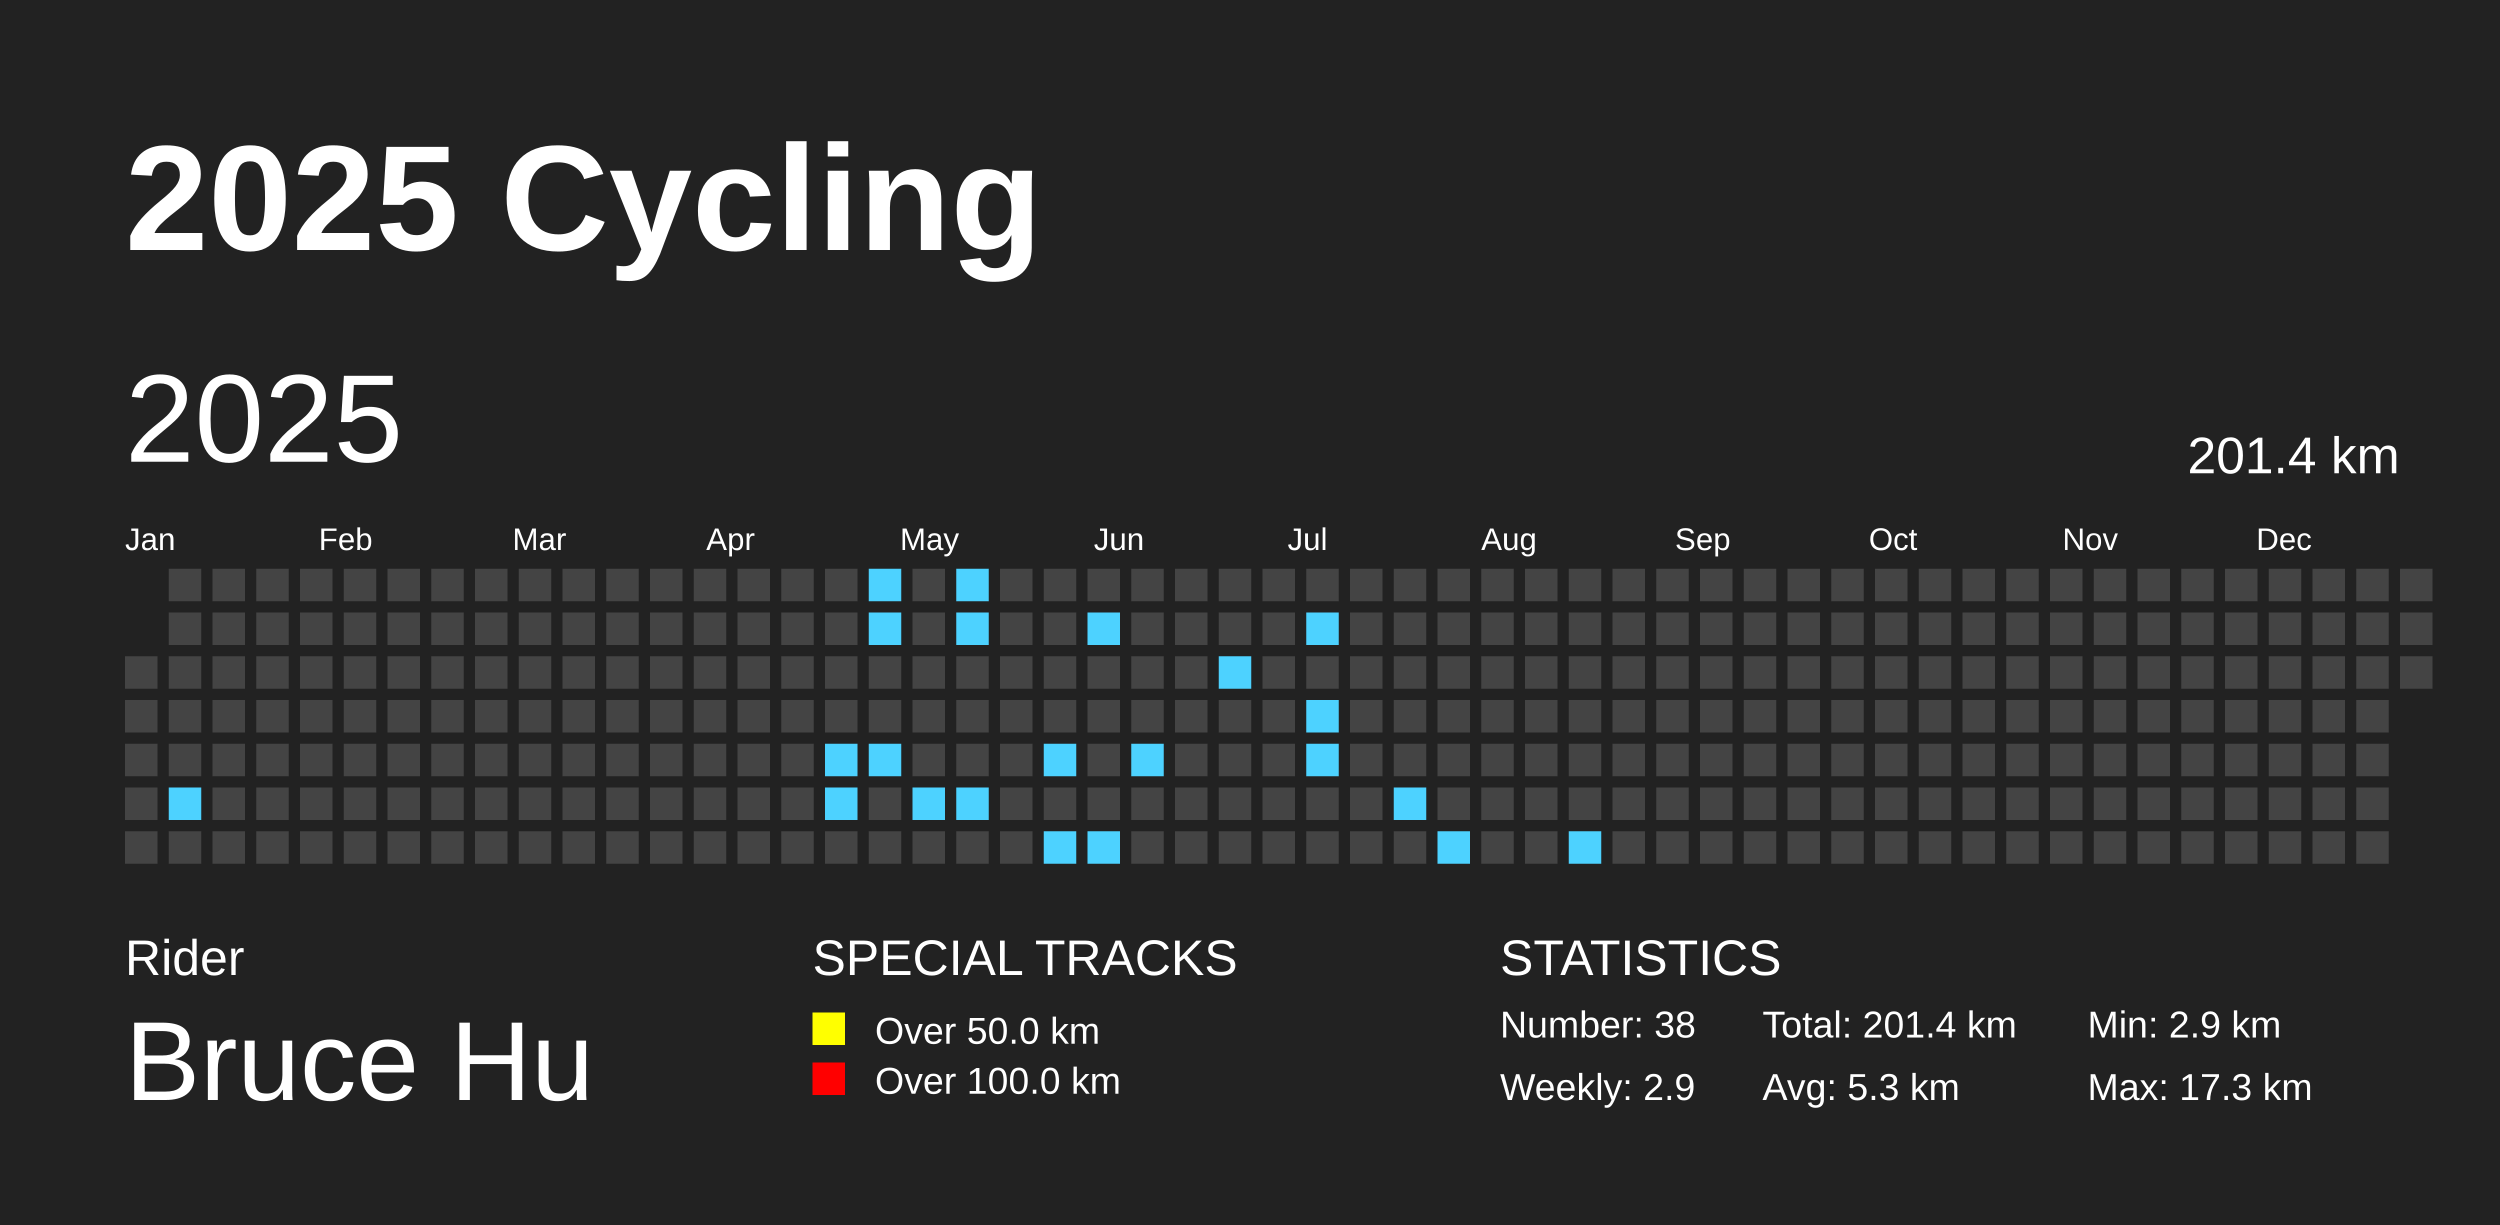
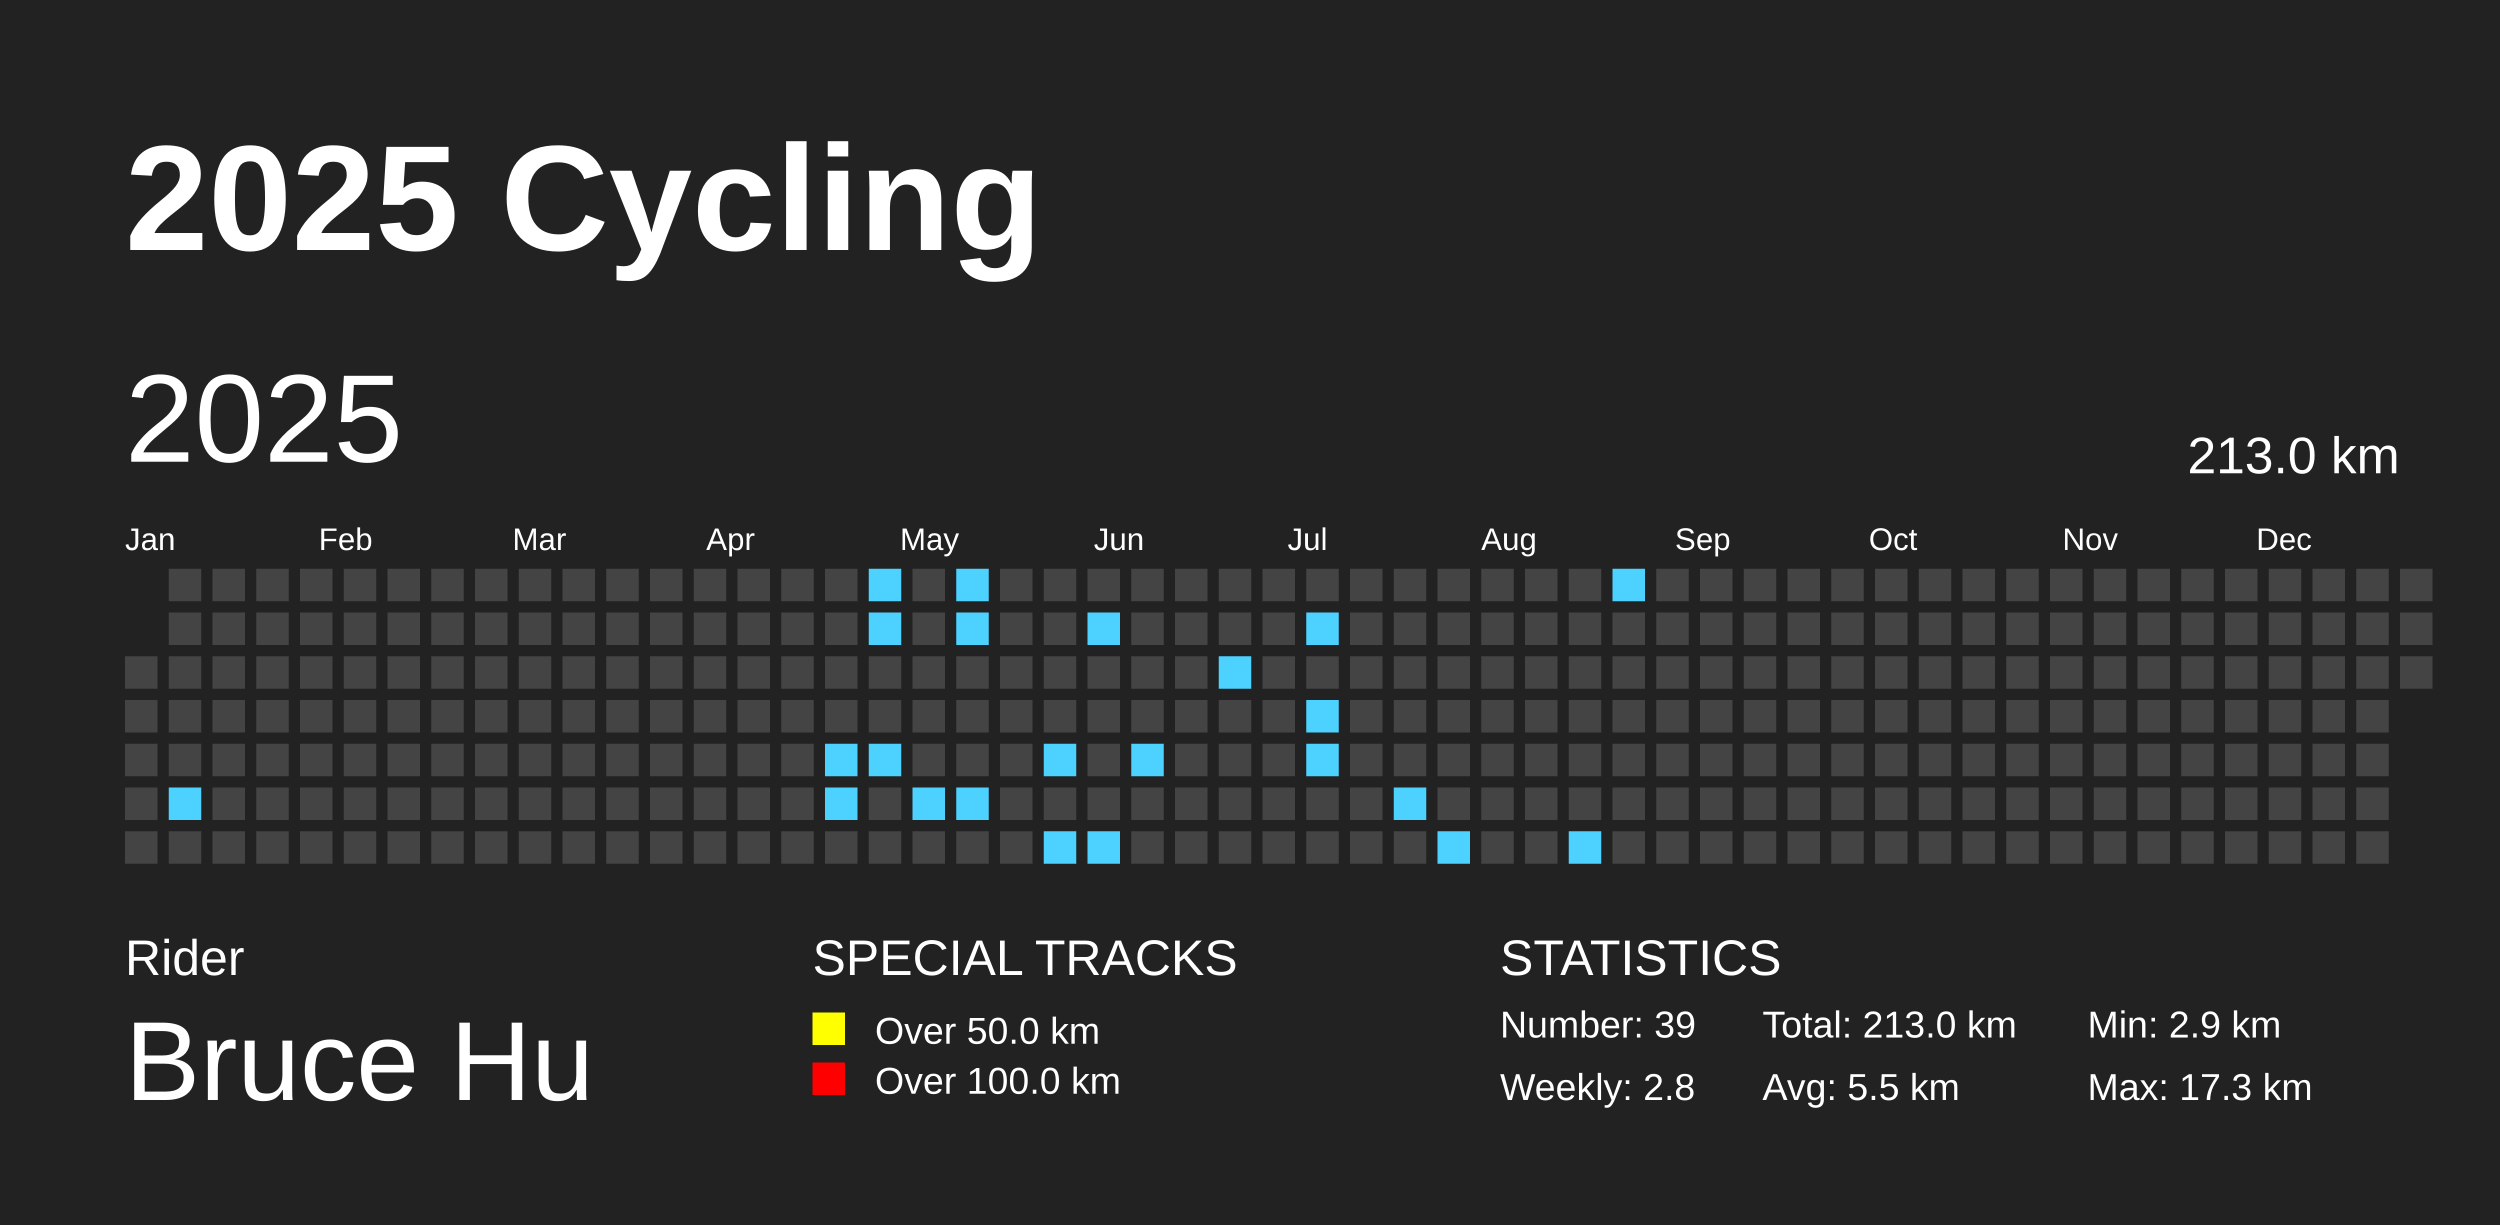
<svg xmlns="http://www.w3.org/2000/svg" baseProfile="full" height="98mm" version="1.1" viewBox="0,0,200,98" width="200mm">
  <defs />
  <rect fill="#222222" height="98" width="200" x="0" y="0" />
  <text fill="#FFFFFF" style="font-size:12px; font-family:Arial; font-weight:bold;" x="10" y="20">2025 Cycling</text>
  <text fill="#FFFFFF" style="font-size:4px; font-family:Arial" x="10" y="78">Rider</text>
  <text fill="#FFFFFF" style="font-size:9px; font-family:Arial" x="10" y="88">Bruce Hu</text>
  <text fill="#FFFFFF" style="font-size:4px; font-family:Arial" x="65" y="78">SPECIAL TRACKS</text>
  <rect fill="yellow" height="2.6" width="2.6" x="65" y="81" />
  <text fill="#FFFFFF" style="font-size:3px; font-family:Arial" x="70" y="83.5">Over 50.0 km</text>
  <rect fill="red" height="2.6" width="2.6" x="65" y="85" />
  <text fill="#FFFFFF" style="font-size:3px; font-family:Arial" x="70" y="87.5">Over 100.0 km</text>
  <text fill="#FFFFFF" style="font-size:4px; font-family:Arial" x="120" y="78">STATISTICS</text>
-   <text fill="#FFFFFF" style="font-size:3px; font-family:Arial" x="120" y="83">Number: 38</text>
-   <text fill="#FFFFFF" style="font-size:3px; font-family:Arial" x="120" y="88">Weekly: 2.9</text>
-   <text fill="#FFFFFF" style="font-size:3px; font-family:Arial" x="141" y="83">Total: 201.4 km</text>
-   <text fill="#FFFFFF" style="font-size:3px; font-family:Arial" x="141" y="88">Avg: 5.3 km</text>
+   <text fill="#FFFFFF" style="font-size:3px; font-family:Arial" x="120" y="83">Number: 39</text>
+   <text fill="#FFFFFF" style="font-size:3px; font-family:Arial" x="120" y="88">Weekly: 2.8</text>
+   <text fill="#FFFFFF" style="font-size:3px; font-family:Arial" x="141" y="83">Total: 213.0 km</text>
+   <text fill="#FFFFFF" style="font-size:3px; font-family:Arial" x="141" y="88">Avg: 5.5 km</text>
  <text fill="#FFFFFF" style="font-size:3px; font-family:Arial" x="167" y="83">Min: 2.9 km</text>
  <text fill="#FFFFFF" style="font-size:3px; font-family:Arial" x="167" y="88">Max: 17.3 km</text>
  <text dominant-baseline="hanging" fill="#FFFFFF" style="font-size:10.0px; font-family:Arial;" x="10" y="30">2025</text>
-   <text dominant-baseline="hanging" fill="#FFFFFF" style="font-size:4.125px; font-family:Arial;" x="175" y="35">201.4 km</text>
+   <text dominant-baseline="hanging" fill="#FFFFFF" style="font-size:4.125px; font-family:Arial;" x="175" y="35">213.0 km</text>
  <text fill="#FFFFFF" style="font-size:2.5px; font-family:Arial" x="10.0" y="44">Jan</text>
  <text fill="#FFFFFF" style="font-size:2.5px; font-family:Arial" x="25.5" y="44">Feb</text>
  <text fill="#FFFFFF" style="font-size:2.5px; font-family:Arial" x="41.0" y="44">Mar</text>
  <text fill="#FFFFFF" style="font-size:2.5px; font-family:Arial" x="56.5" y="44">Apr</text>
  <text fill="#FFFFFF" style="font-size:2.5px; font-family:Arial" x="72.0" y="44">May</text>
  <text fill="#FFFFFF" style="font-size:2.5px; font-family:Arial" x="87.5" y="44">Jun</text>
  <text fill="#FFFFFF" style="font-size:2.5px; font-family:Arial" x="103.0" y="44">Jul</text>
  <text fill="#FFFFFF" style="font-size:2.5px; font-family:Arial" x="118.5" y="44">Aug</text>
  <text fill="#FFFFFF" style="font-size:2.5px; font-family:Arial" x="134.0" y="44">Sep</text>
  <text fill="#FFFFFF" style="font-size:2.5px; font-family:Arial" x="149.5" y="44">Oct</text>
  <text fill="#FFFFFF" style="font-size:2.5px; font-family:Arial" x="165.0" y="44">Nov</text>
  <text fill="#FFFFFF" style="font-size:2.5px; font-family:Arial" x="180.5" y="44">Dec</text>
  <rect fill="#444444" height="2.6" width="2.6" x="10.0" y="52.5" />
  <rect fill="#444444" height="2.6" width="2.6" x="10.0" y="56.0" />
  <rect fill="#444444" height="2.6" width="2.6" x="10.0" y="59.5" />
  <rect fill="#444444" height="2.6" width="2.6" x="10.0" y="63.0" />
  <rect fill="#444444" height="2.6" width="2.6" x="10.0" y="66.5" />
  <rect fill="#444444" height="2.6" width="2.6" x="13.5" y="45.5" />
  <rect fill="#444444" height="2.6" width="2.6" x="13.5" y="49.0" />
  <rect fill="#444444" height="2.6" width="2.6" x="13.5" y="52.5" />
  <rect fill="#444444" height="2.6" width="2.6" x="13.5" y="56.0" />
  <rect fill="#444444" height="2.6" width="2.6" x="13.5" y="59.5" />
  <rect fill="#4DD2FF" height="2.6" width="2.6" x="13.5" y="63.0" />
  <rect fill="#444444" height="2.6" width="2.6" x="13.5" y="66.5" />
  <rect fill="#444444" height="2.6" width="2.6" x="17.0" y="45.5" />
  <rect fill="#444444" height="2.6" width="2.6" x="17.0" y="49.0" />
  <rect fill="#444444" height="2.6" width="2.6" x="17.0" y="52.5" />
  <rect fill="#444444" height="2.6" width="2.6" x="17.0" y="56.0" />
  <rect fill="#444444" height="2.6" width="2.6" x="17.0" y="59.5" />
  <rect fill="#444444" height="2.6" width="2.6" x="17.0" y="63.0" />
  <rect fill="#444444" height="2.6" width="2.6" x="17.0" y="66.5" />
  <rect fill="#444444" height="2.6" width="2.6" x="20.5" y="45.5" />
  <rect fill="#444444" height="2.6" width="2.6" x="20.5" y="49.0" />
  <rect fill="#444444" height="2.6" width="2.6" x="20.5" y="52.5" />
  <rect fill="#444444" height="2.6" width="2.6" x="20.5" y="56.0" />
  <rect fill="#444444" height="2.6" width="2.6" x="20.5" y="59.5" />
  <rect fill="#444444" height="2.6" width="2.6" x="20.5" y="63.0" />
  <rect fill="#444444" height="2.6" width="2.6" x="20.5" y="66.5" />
  <rect fill="#444444" height="2.6" width="2.6" x="24.0" y="45.5" />
  <rect fill="#444444" height="2.6" width="2.6" x="24.0" y="49.0" />
  <rect fill="#444444" height="2.6" width="2.6" x="24.0" y="52.5" />
  <rect fill="#444444" height="2.6" width="2.6" x="24.0" y="56.0" />
  <rect fill="#444444" height="2.6" width="2.6" x="24.0" y="59.5" />
  <rect fill="#444444" height="2.6" width="2.6" x="24.0" y="63.0" />
  <rect fill="#444444" height="2.6" width="2.6" x="24.0" y="66.5" />
  <rect fill="#444444" height="2.6" width="2.6" x="27.5" y="45.5" />
  <rect fill="#444444" height="2.6" width="2.6" x="27.5" y="49.0" />
  <rect fill="#444444" height="2.6" width="2.6" x="27.5" y="52.5" />
  <rect fill="#444444" height="2.6" width="2.6" x="27.5" y="56.0" />
  <rect fill="#444444" height="2.6" width="2.6" x="27.5" y="59.5" />
  <rect fill="#444444" height="2.6" width="2.6" x="27.5" y="63.0" />
  <rect fill="#444444" height="2.6" width="2.6" x="27.5" y="66.5" />
  <rect fill="#444444" height="2.6" width="2.6" x="31.0" y="45.5" />
  <rect fill="#444444" height="2.6" width="2.6" x="31.0" y="49.0" />
  <rect fill="#444444" height="2.6" width="2.6" x="31.0" y="52.5" />
  <rect fill="#444444" height="2.6" width="2.6" x="31.0" y="56.0" />
  <rect fill="#444444" height="2.6" width="2.6" x="31.0" y="59.5" />
  <rect fill="#444444" height="2.6" width="2.6" x="31.0" y="63.0" />
  <rect fill="#444444" height="2.6" width="2.6" x="31.0" y="66.5" />
  <rect fill="#444444" height="2.6" width="2.6" x="34.5" y="45.5" />
  <rect fill="#444444" height="2.6" width="2.6" x="34.5" y="49.0" />
  <rect fill="#444444" height="2.6" width="2.6" x="34.5" y="52.5" />
  <rect fill="#444444" height="2.6" width="2.6" x="34.5" y="56.0" />
  <rect fill="#444444" height="2.6" width="2.6" x="34.5" y="59.5" />
  <rect fill="#444444" height="2.6" width="2.6" x="34.5" y="63.0" />
  <rect fill="#444444" height="2.6" width="2.6" x="34.5" y="66.5" />
  <rect fill="#444444" height="2.6" width="2.6" x="38.0" y="45.5" />
  <rect fill="#444444" height="2.6" width="2.6" x="38.0" y="49.0" />
  <rect fill="#444444" height="2.6" width="2.6" x="38.0" y="52.5" />
  <rect fill="#444444" height="2.6" width="2.6" x="38.0" y="56.0" />
  <rect fill="#444444" height="2.6" width="2.6" x="38.0" y="59.5" />
  <rect fill="#444444" height="2.6" width="2.6" x="38.0" y="63.0" />
  <rect fill="#444444" height="2.6" width="2.6" x="38.0" y="66.5" />
  <rect fill="#444444" height="2.6" width="2.6" x="41.5" y="45.5" />
  <rect fill="#444444" height="2.6" width="2.6" x="41.5" y="49.0" />
  <rect fill="#444444" height="2.6" width="2.6" x="41.5" y="52.5" />
  <rect fill="#444444" height="2.6" width="2.6" x="41.5" y="56.0" />
  <rect fill="#444444" height="2.6" width="2.6" x="41.5" y="59.5" />
  <rect fill="#444444" height="2.6" width="2.6" x="41.5" y="63.0" />
  <rect fill="#444444" height="2.6" width="2.6" x="41.5" y="66.5" />
  <rect fill="#444444" height="2.6" width="2.6" x="45.0" y="45.5" />
  <rect fill="#444444" height="2.6" width="2.6" x="45.0" y="49.0" />
  <rect fill="#444444" height="2.6" width="2.6" x="45.0" y="52.5" />
  <rect fill="#444444" height="2.6" width="2.6" x="45.0" y="56.0" />
  <rect fill="#444444" height="2.6" width="2.6" x="45.0" y="59.5" />
  <rect fill="#444444" height="2.6" width="2.6" x="45.0" y="63.0" />
  <rect fill="#444444" height="2.6" width="2.6" x="45.0" y="66.5" />
  <rect fill="#444444" height="2.6" width="2.6" x="48.5" y="45.5" />
  <rect fill="#444444" height="2.6" width="2.6" x="48.5" y="49.0" />
  <rect fill="#444444" height="2.6" width="2.6" x="48.5" y="52.5" />
  <rect fill="#444444" height="2.6" width="2.6" x="48.5" y="56.0" />
  <rect fill="#444444" height="2.6" width="2.6" x="48.5" y="59.5" />
  <rect fill="#444444" height="2.6" width="2.6" x="48.5" y="63.0" />
  <rect fill="#444444" height="2.6" width="2.6" x="48.5" y="66.5" />
  <rect fill="#444444" height="2.6" width="2.6" x="52.0" y="45.5" />
  <rect fill="#444444" height="2.6" width="2.6" x="52.0" y="49.0" />
  <rect fill="#444444" height="2.6" width="2.6" x="52.0" y="52.5" />
  <rect fill="#444444" height="2.6" width="2.6" x="52.0" y="56.0" />
  <rect fill="#444444" height="2.6" width="2.6" x="52.0" y="59.5" />
  <rect fill="#444444" height="2.6" width="2.6" x="52.0" y="63.0" />
  <rect fill="#444444" height="2.6" width="2.6" x="52.0" y="66.5" />
  <rect fill="#444444" height="2.6" width="2.6" x="55.5" y="45.5" />
  <rect fill="#444444" height="2.6" width="2.6" x="55.5" y="49.0" />
  <rect fill="#444444" height="2.6" width="2.6" x="55.5" y="52.5" />
  <rect fill="#444444" height="2.6" width="2.6" x="55.5" y="56.0" />
  <rect fill="#444444" height="2.6" width="2.6" x="55.5" y="59.5" />
  <rect fill="#444444" height="2.6" width="2.6" x="55.5" y="63.0" />
  <rect fill="#444444" height="2.6" width="2.6" x="55.5" y="66.5" />
  <rect fill="#444444" height="2.6" width="2.6" x="59.0" y="45.5" />
  <rect fill="#444444" height="2.6" width="2.6" x="59.0" y="49.0" />
  <rect fill="#444444" height="2.6" width="2.6" x="59.0" y="52.5" />
  <rect fill="#444444" height="2.6" width="2.6" x="59.0" y="56.0" />
  <rect fill="#444444" height="2.6" width="2.6" x="59.0" y="59.5" />
  <rect fill="#444444" height="2.6" width="2.6" x="59.0" y="63.0" />
  <rect fill="#444444" height="2.6" width="2.6" x="59.0" y="66.5" />
  <rect fill="#444444" height="2.6" width="2.6" x="62.5" y="45.5" />
  <rect fill="#444444" height="2.6" width="2.6" x="62.5" y="49.0" />
  <rect fill="#444444" height="2.6" width="2.6" x="62.5" y="52.5" />
  <rect fill="#444444" height="2.6" width="2.6" x="62.5" y="56.0" />
  <rect fill="#444444" height="2.6" width="2.6" x="62.5" y="59.5" />
  <rect fill="#444444" height="2.6" width="2.6" x="62.5" y="63.0" />
  <rect fill="#444444" height="2.6" width="2.6" x="62.5" y="66.5" />
  <rect fill="#444444" height="2.6" width="2.6" x="66.0" y="45.5" />
  <rect fill="#444444" height="2.6" width="2.6" x="66.0" y="49.0" />
  <rect fill="#444444" height="2.6" width="2.6" x="66.0" y="52.5" />
  <rect fill="#444444" height="2.6" width="2.6" x="66.0" y="56.0" />
  <rect fill="#4DD2FF" height="2.6" width="2.6" x="66.0" y="59.5" />
  <rect fill="#4DD2FF" height="2.6" width="2.6" x="66.0" y="63.0" />
  <rect fill="#444444" height="2.6" width="2.6" x="66.0" y="66.5" />
  <rect fill="#4DD2FF" height="2.6" width="2.6" x="69.5" y="45.5" />
  <rect fill="#4DD2FF" height="2.6" width="2.6" x="69.5" y="49.0" />
  <rect fill="#444444" height="2.6" width="2.6" x="69.5" y="52.5" />
  <rect fill="#444444" height="2.6" width="2.6" x="69.5" y="56.0" />
  <rect fill="#4DD2FF" height="2.6" width="2.6" x="69.5" y="59.5" />
  <rect fill="#444444" height="2.6" width="2.6" x="69.5" y="63.0" />
  <rect fill="#444444" height="2.6" width="2.6" x="69.5" y="66.5" />
  <rect fill="#444444" height="2.6" width="2.6" x="73.0" y="45.5" />
  <rect fill="#444444" height="2.6" width="2.6" x="73.0" y="49.0" />
  <rect fill="#444444" height="2.6" width="2.6" x="73.0" y="52.5" />
  <rect fill="#444444" height="2.6" width="2.6" x="73.0" y="56.0" />
  <rect fill="#444444" height="2.6" width="2.6" x="73.0" y="59.5" />
  <rect fill="#4DD2FF" height="2.6" width="2.6" x="73.0" y="63.0" />
  <rect fill="#444444" height="2.6" width="2.6" x="73.0" y="66.5" />
  <rect fill="#4DD2FF" height="2.6" width="2.6" x="76.5" y="45.5" />
  <rect fill="#4DD2FF" height="2.6" width="2.6" x="76.5" y="49.0" />
  <rect fill="#444444" height="2.6" width="2.6" x="76.5" y="52.5" />
  <rect fill="#444444" height="2.6" width="2.6" x="76.5" y="56.0" />
  <rect fill="#444444" height="2.6" width="2.6" x="76.5" y="59.5" />
  <rect fill="#4DD2FF" height="2.6" width="2.6" x="76.5" y="63.0" />
  <rect fill="#444444" height="2.6" width="2.6" x="76.5" y="66.5" />
  <rect fill="#444444" height="2.6" width="2.6" x="80.0" y="45.5" />
  <rect fill="#444444" height="2.6" width="2.6" x="80.0" y="49.0" />
  <rect fill="#444444" height="2.6" width="2.6" x="80.0" y="52.5" />
  <rect fill="#444444" height="2.6" width="2.6" x="80.0" y="56.0" />
  <rect fill="#444444" height="2.6" width="2.6" x="80.0" y="59.5" />
  <rect fill="#444444" height="2.6" width="2.6" x="80.0" y="63.0" />
  <rect fill="#444444" height="2.6" width="2.6" x="80.0" y="66.5" />
  <rect fill="#444444" height="2.6" width="2.6" x="83.5" y="45.5" />
  <rect fill="#444444" height="2.6" width="2.6" x="83.5" y="49.0" />
  <rect fill="#444444" height="2.6" width="2.6" x="83.5" y="52.5" />
  <rect fill="#444444" height="2.6" width="2.6" x="83.5" y="56.0" />
  <rect fill="#4DD2FF" height="2.6" width="2.6" x="83.5" y="59.5" />
  <rect fill="#444444" height="2.6" width="2.6" x="83.5" y="63.0" />
  <rect fill="#4DD2FF" height="2.6" width="2.6" x="83.5" y="66.5" />
  <rect fill="#444444" height="2.6" width="2.6" x="87.0" y="45.5" />
  <rect fill="#4DD2FF" height="2.6" width="2.6" x="87.0" y="49.0" />
  <rect fill="#444444" height="2.6" width="2.6" x="87.0" y="52.5" />
  <rect fill="#444444" height="2.6" width="2.6" x="87.0" y="56.0" />
  <rect fill="#444444" height="2.6" width="2.6" x="87.0" y="59.5" />
  <rect fill="#444444" height="2.6" width="2.6" x="87.0" y="63.0" />
  <rect fill="#4DD2FF" height="2.6" width="2.6" x="87.0" y="66.5" />
  <rect fill="#444444" height="2.6" width="2.6" x="90.5" y="45.5" />
  <rect fill="#444444" height="2.6" width="2.6" x="90.5" y="49.0" />
  <rect fill="#444444" height="2.6" width="2.6" x="90.5" y="52.5" />
  <rect fill="#444444" height="2.6" width="2.6" x="90.5" y="56.0" />
  <rect fill="#4DD2FF" height="2.6" width="2.6" x="90.5" y="59.5" />
  <rect fill="#444444" height="2.6" width="2.6" x="90.5" y="63.0" />
  <rect fill="#444444" height="2.6" width="2.6" x="90.5" y="66.5" />
  <rect fill="#444444" height="2.6" width="2.6" x="94.0" y="45.5" />
  <rect fill="#444444" height="2.6" width="2.6" x="94.0" y="49.0" />
  <rect fill="#444444" height="2.6" width="2.6" x="94.0" y="52.5" />
  <rect fill="#444444" height="2.6" width="2.6" x="94.0" y="56.0" />
  <rect fill="#444444" height="2.6" width="2.6" x="94.0" y="59.5" />
  <rect fill="#444444" height="2.6" width="2.6" x="94.0" y="63.0" />
  <rect fill="#444444" height="2.6" width="2.6" x="94.0" y="66.5" />
  <rect fill="#444444" height="2.6" width="2.6" x="97.5" y="45.5" />
  <rect fill="#444444" height="2.6" width="2.6" x="97.5" y="49.0" />
  <rect fill="#4DD2FF" height="2.6" width="2.6" x="97.5" y="52.5" />
  <rect fill="#444444" height="2.6" width="2.6" x="97.5" y="56.0" />
  <rect fill="#444444" height="2.6" width="2.6" x="97.5" y="59.5" />
  <rect fill="#444444" height="2.6" width="2.6" x="97.5" y="63.0" />
  <rect fill="#444444" height="2.6" width="2.6" x="97.5" y="66.5" />
  <rect fill="#444444" height="2.6" width="2.6" x="101.0" y="45.5" />
  <rect fill="#444444" height="2.6" width="2.6" x="101.0" y="49.0" />
  <rect fill="#444444" height="2.6" width="2.6" x="101.0" y="52.5" />
  <rect fill="#444444" height="2.6" width="2.6" x="101.0" y="56.0" />
  <rect fill="#444444" height="2.6" width="2.6" x="101.0" y="59.5" />
  <rect fill="#444444" height="2.6" width="2.6" x="101.0" y="63.0" />
  <rect fill="#444444" height="2.6" width="2.6" x="101.0" y="66.5" />
  <rect fill="#444444" height="2.6" width="2.6" x="104.5" y="45.5" />
  <rect fill="#4DD2FF" height="2.6" width="2.6" x="104.5" y="49.0" />
  <rect fill="#444444" height="2.6" width="2.6" x="104.5" y="52.5" />
  <rect fill="#4DD2FF" height="2.6" width="2.6" x="104.5" y="56.0" />
  <rect fill="#4DD2FF" height="2.6" width="2.6" x="104.5" y="59.5" />
  <rect fill="#444444" height="2.6" width="2.6" x="104.5" y="63.0" />
  <rect fill="#444444" height="2.6" width="2.6" x="104.5" y="66.5" />
  <rect fill="#444444" height="2.6" width="2.6" x="108.0" y="45.5" />
  <rect fill="#444444" height="2.6" width="2.6" x="108.0" y="49.0" />
  <rect fill="#444444" height="2.6" width="2.6" x="108.0" y="52.5" />
  <rect fill="#444444" height="2.6" width="2.6" x="108.0" y="56.0" />
  <rect fill="#444444" height="2.6" width="2.6" x="108.0" y="59.5" />
  <rect fill="#444444" height="2.6" width="2.6" x="108.0" y="63.0" />
  <rect fill="#444444" height="2.6" width="2.6" x="108.0" y="66.5" />
  <rect fill="#444444" height="2.6" width="2.6" x="111.5" y="45.5" />
  <rect fill="#444444" height="2.6" width="2.6" x="111.5" y="49.0" />
  <rect fill="#444444" height="2.6" width="2.6" x="111.5" y="52.5" />
  <rect fill="#444444" height="2.6" width="2.6" x="111.5" y="56.0" />
  <rect fill="#444444" height="2.6" width="2.6" x="111.5" y="59.5" />
  <rect fill="#4DD2FF" height="2.6" width="2.6" x="111.5" y="63.0" />
  <rect fill="#444444" height="2.6" width="2.6" x="111.5" y="66.5" />
  <rect fill="#444444" height="2.6" width="2.6" x="115.0" y="45.5" />
  <rect fill="#444444" height="2.6" width="2.6" x="115.0" y="49.0" />
  <rect fill="#444444" height="2.6" width="2.6" x="115.0" y="52.5" />
  <rect fill="#444444" height="2.6" width="2.6" x="115.0" y="56.0" />
  <rect fill="#444444" height="2.6" width="2.6" x="115.0" y="59.5" />
  <rect fill="#444444" height="2.6" width="2.6" x="115.0" y="63.0" />
  <rect fill="#4DD2FF" height="2.6" width="2.6" x="115.0" y="66.5" />
  <rect fill="#444444" height="2.6" width="2.6" x="118.5" y="45.5" />
  <rect fill="#444444" height="2.6" width="2.6" x="118.5" y="49.0" />
  <rect fill="#444444" height="2.6" width="2.6" x="118.5" y="52.5" />
  <rect fill="#444444" height="2.6" width="2.6" x="118.5" y="56.0" />
  <rect fill="#444444" height="2.6" width="2.6" x="118.5" y="59.5" />
  <rect fill="#444444" height="2.6" width="2.6" x="118.5" y="63.0" />
  <rect fill="#444444" height="2.6" width="2.6" x="118.5" y="66.5" />
  <rect fill="#444444" height="2.6" width="2.6" x="122.0" y="45.5" />
  <rect fill="#444444" height="2.6" width="2.6" x="122.0" y="49.0" />
  <rect fill="#444444" height="2.6" width="2.6" x="122.0" y="52.5" />
  <rect fill="#444444" height="2.6" width="2.6" x="122.0" y="56.0" />
  <rect fill="#444444" height="2.6" width="2.6" x="122.0" y="59.5" />
  <rect fill="#444444" height="2.6" width="2.6" x="122.0" y="63.0" />
  <rect fill="#444444" height="2.6" width="2.6" x="122.0" y="66.5" />
  <rect fill="#444444" height="2.6" width="2.6" x="125.5" y="45.5" />
  <rect fill="#444444" height="2.6" width="2.6" x="125.5" y="49.0" />
  <rect fill="#444444" height="2.6" width="2.6" x="125.5" y="52.5" />
  <rect fill="#444444" height="2.6" width="2.6" x="125.5" y="56.0" />
  <rect fill="#444444" height="2.6" width="2.6" x="125.5" y="59.5" />
  <rect fill="#444444" height="2.6" width="2.6" x="125.5" y="63.0" />
  <rect fill="#4DD2FF" height="2.6" width="2.6" x="125.5" y="66.5" />
-   <rect fill="#444444" height="2.6" width="2.6" x="129.0" y="45.5" />
+   <rect fill="#4DD2FF" height="2.6" width="2.6" x="129.0" y="45.5" />
  <rect fill="#444444" height="2.6" width="2.6" x="129.0" y="49.0" />
  <rect fill="#444444" height="2.6" width="2.6" x="129.0" y="52.5" />
  <rect fill="#444444" height="2.6" width="2.6" x="129.0" y="56.0" />
  <rect fill="#444444" height="2.6" width="2.6" x="129.0" y="59.5" />
  <rect fill="#444444" height="2.6" width="2.6" x="129.0" y="63.0" />
  <rect fill="#444444" height="2.6" width="2.6" x="129.0" y="66.5" />
  <rect fill="#444444" height="2.6" width="2.6" x="132.5" y="45.5" />
  <rect fill="#444444" height="2.6" width="2.6" x="132.5" y="49.0" />
  <rect fill="#444444" height="2.6" width="2.6" x="132.5" y="52.5" />
  <rect fill="#444444" height="2.6" width="2.6" x="132.5" y="56.0" />
  <rect fill="#444444" height="2.6" width="2.6" x="132.5" y="59.5" />
  <rect fill="#444444" height="2.6" width="2.6" x="132.5" y="63.0" />
  <rect fill="#444444" height="2.6" width="2.6" x="132.5" y="66.5" />
  <rect fill="#444444" height="2.6" width="2.6" x="136.0" y="45.5" />
  <rect fill="#444444" height="2.6" width="2.6" x="136.0" y="49.0" />
  <rect fill="#444444" height="2.6" width="2.6" x="136.0" y="52.5" />
  <rect fill="#444444" height="2.6" width="2.6" x="136.0" y="56.0" />
  <rect fill="#444444" height="2.6" width="2.6" x="136.0" y="59.5" />
  <rect fill="#444444" height="2.6" width="2.6" x="136.0" y="63.0" />
  <rect fill="#444444" height="2.6" width="2.6" x="136.0" y="66.5" />
  <rect fill="#444444" height="2.6" width="2.6" x="139.5" y="45.5" />
  <rect fill="#444444" height="2.6" width="2.6" x="139.5" y="49.0" />
  <rect fill="#444444" height="2.6" width="2.6" x="139.5" y="52.5" />
  <rect fill="#444444" height="2.6" width="2.6" x="139.5" y="56.0" />
  <rect fill="#444444" height="2.6" width="2.6" x="139.5" y="59.5" />
  <rect fill="#444444" height="2.6" width="2.6" x="139.5" y="63.0" />
  <rect fill="#444444" height="2.6" width="2.6" x="139.5" y="66.5" />
  <rect fill="#444444" height="2.6" width="2.6" x="143.0" y="45.5" />
  <rect fill="#444444" height="2.6" width="2.6" x="143.0" y="49.0" />
  <rect fill="#444444" height="2.6" width="2.6" x="143.0" y="52.5" />
  <rect fill="#444444" height="2.6" width="2.6" x="143.0" y="56.0" />
  <rect fill="#444444" height="2.6" width="2.6" x="143.0" y="59.5" />
  <rect fill="#444444" height="2.6" width="2.6" x="143.0" y="63.0" />
  <rect fill="#444444" height="2.6" width="2.6" x="143.0" y="66.5" />
  <rect fill="#444444" height="2.6" width="2.6" x="146.5" y="45.5" />
  <rect fill="#444444" height="2.6" width="2.6" x="146.5" y="49.0" />
  <rect fill="#444444" height="2.6" width="2.6" x="146.5" y="52.5" />
  <rect fill="#444444" height="2.6" width="2.6" x="146.5" y="56.0" />
  <rect fill="#444444" height="2.6" width="2.6" x="146.5" y="59.5" />
  <rect fill="#444444" height="2.6" width="2.6" x="146.5" y="63.0" />
  <rect fill="#444444" height="2.6" width="2.6" x="146.5" y="66.5" />
  <rect fill="#444444" height="2.6" width="2.6" x="150.0" y="45.5" />
  <rect fill="#444444" height="2.6" width="2.6" x="150.0" y="49.0" />
  <rect fill="#444444" height="2.6" width="2.6" x="150.0" y="52.5" />
  <rect fill="#444444" height="2.6" width="2.6" x="150.0" y="56.0" />
  <rect fill="#444444" height="2.6" width="2.6" x="150.0" y="59.5" />
  <rect fill="#444444" height="2.6" width="2.6" x="150.0" y="63.0" />
  <rect fill="#444444" height="2.6" width="2.6" x="150.0" y="66.5" />
  <rect fill="#444444" height="2.6" width="2.6" x="153.5" y="45.5" />
  <rect fill="#444444" height="2.6" width="2.6" x="153.5" y="49.0" />
  <rect fill="#444444" height="2.6" width="2.6" x="153.5" y="52.5" />
  <rect fill="#444444" height="2.6" width="2.6" x="153.5" y="56.0" />
  <rect fill="#444444" height="2.6" width="2.6" x="153.5" y="59.5" />
  <rect fill="#444444" height="2.6" width="2.6" x="153.5" y="63.0" />
  <rect fill="#444444" height="2.6" width="2.6" x="153.5" y="66.5" />
  <rect fill="#444444" height="2.6" width="2.6" x="157.0" y="45.5" />
  <rect fill="#444444" height="2.6" width="2.6" x="157.0" y="49.0" />
  <rect fill="#444444" height="2.6" width="2.6" x="157.0" y="52.5" />
  <rect fill="#444444" height="2.6" width="2.6" x="157.0" y="56.0" />
  <rect fill="#444444" height="2.6" width="2.6" x="157.0" y="59.5" />
  <rect fill="#444444" height="2.6" width="2.6" x="157.0" y="63.0" />
  <rect fill="#444444" height="2.6" width="2.6" x="157.0" y="66.5" />
  <rect fill="#444444" height="2.6" width="2.6" x="160.5" y="45.5" />
  <rect fill="#444444" height="2.6" width="2.6" x="160.5" y="49.0" />
  <rect fill="#444444" height="2.6" width="2.6" x="160.5" y="52.5" />
  <rect fill="#444444" height="2.6" width="2.6" x="160.5" y="56.0" />
  <rect fill="#444444" height="2.6" width="2.6" x="160.5" y="59.5" />
  <rect fill="#444444" height="2.6" width="2.6" x="160.5" y="63.0" />
  <rect fill="#444444" height="2.6" width="2.6" x="160.5" y="66.5" />
  <rect fill="#444444" height="2.6" width="2.6" x="164.0" y="45.5" />
  <rect fill="#444444" height="2.6" width="2.6" x="164.0" y="49.0" />
  <rect fill="#444444" height="2.6" width="2.6" x="164.0" y="52.5" />
  <rect fill="#444444" height="2.6" width="2.6" x="164.0" y="56.0" />
  <rect fill="#444444" height="2.6" width="2.6" x="164.0" y="59.5" />
  <rect fill="#444444" height="2.6" width="2.6" x="164.0" y="63.0" />
  <rect fill="#444444" height="2.6" width="2.6" x="164.0" y="66.5" />
  <rect fill="#444444" height="2.6" width="2.6" x="167.5" y="45.5" />
  <rect fill="#444444" height="2.6" width="2.6" x="167.5" y="49.0" />
  <rect fill="#444444" height="2.6" width="2.6" x="167.5" y="52.5" />
  <rect fill="#444444" height="2.6" width="2.6" x="167.5" y="56.0" />
  <rect fill="#444444" height="2.6" width="2.6" x="167.5" y="59.5" />
  <rect fill="#444444" height="2.6" width="2.6" x="167.5" y="63.0" />
  <rect fill="#444444" height="2.6" width="2.6" x="167.5" y="66.5" />
  <rect fill="#444444" height="2.6" width="2.6" x="171.0" y="45.5" />
  <rect fill="#444444" height="2.6" width="2.6" x="171.0" y="49.0" />
  <rect fill="#444444" height="2.6" width="2.6" x="171.0" y="52.5" />
  <rect fill="#444444" height="2.6" width="2.6" x="171.0" y="56.0" />
  <rect fill="#444444" height="2.6" width="2.6" x="171.0" y="59.5" />
  <rect fill="#444444" height="2.6" width="2.6" x="171.0" y="63.0" />
  <rect fill="#444444" height="2.6" width="2.6" x="171.0" y="66.5" />
  <rect fill="#444444" height="2.6" width="2.6" x="174.5" y="45.5" />
  <rect fill="#444444" height="2.6" width="2.6" x="174.5" y="49.0" />
  <rect fill="#444444" height="2.6" width="2.6" x="174.5" y="52.5" />
  <rect fill="#444444" height="2.6" width="2.6" x="174.5" y="56.0" />
  <rect fill="#444444" height="2.6" width="2.6" x="174.5" y="59.5" />
  <rect fill="#444444" height="2.6" width="2.6" x="174.5" y="63.0" />
  <rect fill="#444444" height="2.6" width="2.6" x="174.5" y="66.5" />
  <rect fill="#444444" height="2.6" width="2.6" x="178.0" y="45.5" />
  <rect fill="#444444" height="2.6" width="2.6" x="178.0" y="49.0" />
  <rect fill="#444444" height="2.6" width="2.6" x="178.0" y="52.5" />
  <rect fill="#444444" height="2.6" width="2.6" x="178.0" y="56.0" />
  <rect fill="#444444" height="2.6" width="2.6" x="178.0" y="59.5" />
  <rect fill="#444444" height="2.6" width="2.6" x="178.0" y="63.0" />
  <rect fill="#444444" height="2.6" width="2.6" x="178.0" y="66.5" />
  <rect fill="#444444" height="2.6" width="2.6" x="181.5" y="45.5" />
  <rect fill="#444444" height="2.6" width="2.6" x="181.5" y="49.0" />
  <rect fill="#444444" height="2.6" width="2.6" x="181.5" y="52.5" />
  <rect fill="#444444" height="2.6" width="2.6" x="181.5" y="56.0" />
  <rect fill="#444444" height="2.6" width="2.6" x="181.5" y="59.5" />
  <rect fill="#444444" height="2.6" width="2.6" x="181.5" y="63.0" />
  <rect fill="#444444" height="2.6" width="2.6" x="181.5" y="66.5" />
  <rect fill="#444444" height="2.6" width="2.6" x="185.0" y="45.5" />
  <rect fill="#444444" height="2.6" width="2.6" x="185.0" y="49.0" />
  <rect fill="#444444" height="2.6" width="2.6" x="185.0" y="52.5" />
  <rect fill="#444444" height="2.6" width="2.6" x="185.0" y="56.0" />
  <rect fill="#444444" height="2.6" width="2.6" x="185.0" y="59.5" />
  <rect fill="#444444" height="2.6" width="2.6" x="185.0" y="63.0" />
  <rect fill="#444444" height="2.6" width="2.6" x="185.0" y="66.5" />
  <rect fill="#444444" height="2.6" width="2.6" x="188.5" y="45.5" />
  <rect fill="#444444" height="2.6" width="2.6" x="188.5" y="49.0" />
  <rect fill="#444444" height="2.6" width="2.6" x="188.5" y="52.5" />
  <rect fill="#444444" height="2.6" width="2.6" x="188.5" y="56.0" />
  <rect fill="#444444" height="2.6" width="2.6" x="188.5" y="59.5" />
  <rect fill="#444444" height="2.6" width="2.6" x="188.5" y="63.0" />
  <rect fill="#444444" height="2.6" width="2.6" x="188.5" y="66.5" />
  <rect fill="#444444" height="2.6" width="2.6" x="192.0" y="45.5" />
  <rect fill="#444444" height="2.6" width="2.6" x="192.0" y="49.0" />
  <rect fill="#444444" height="2.6" width="2.6" x="192.0" y="52.5" />
</svg>
